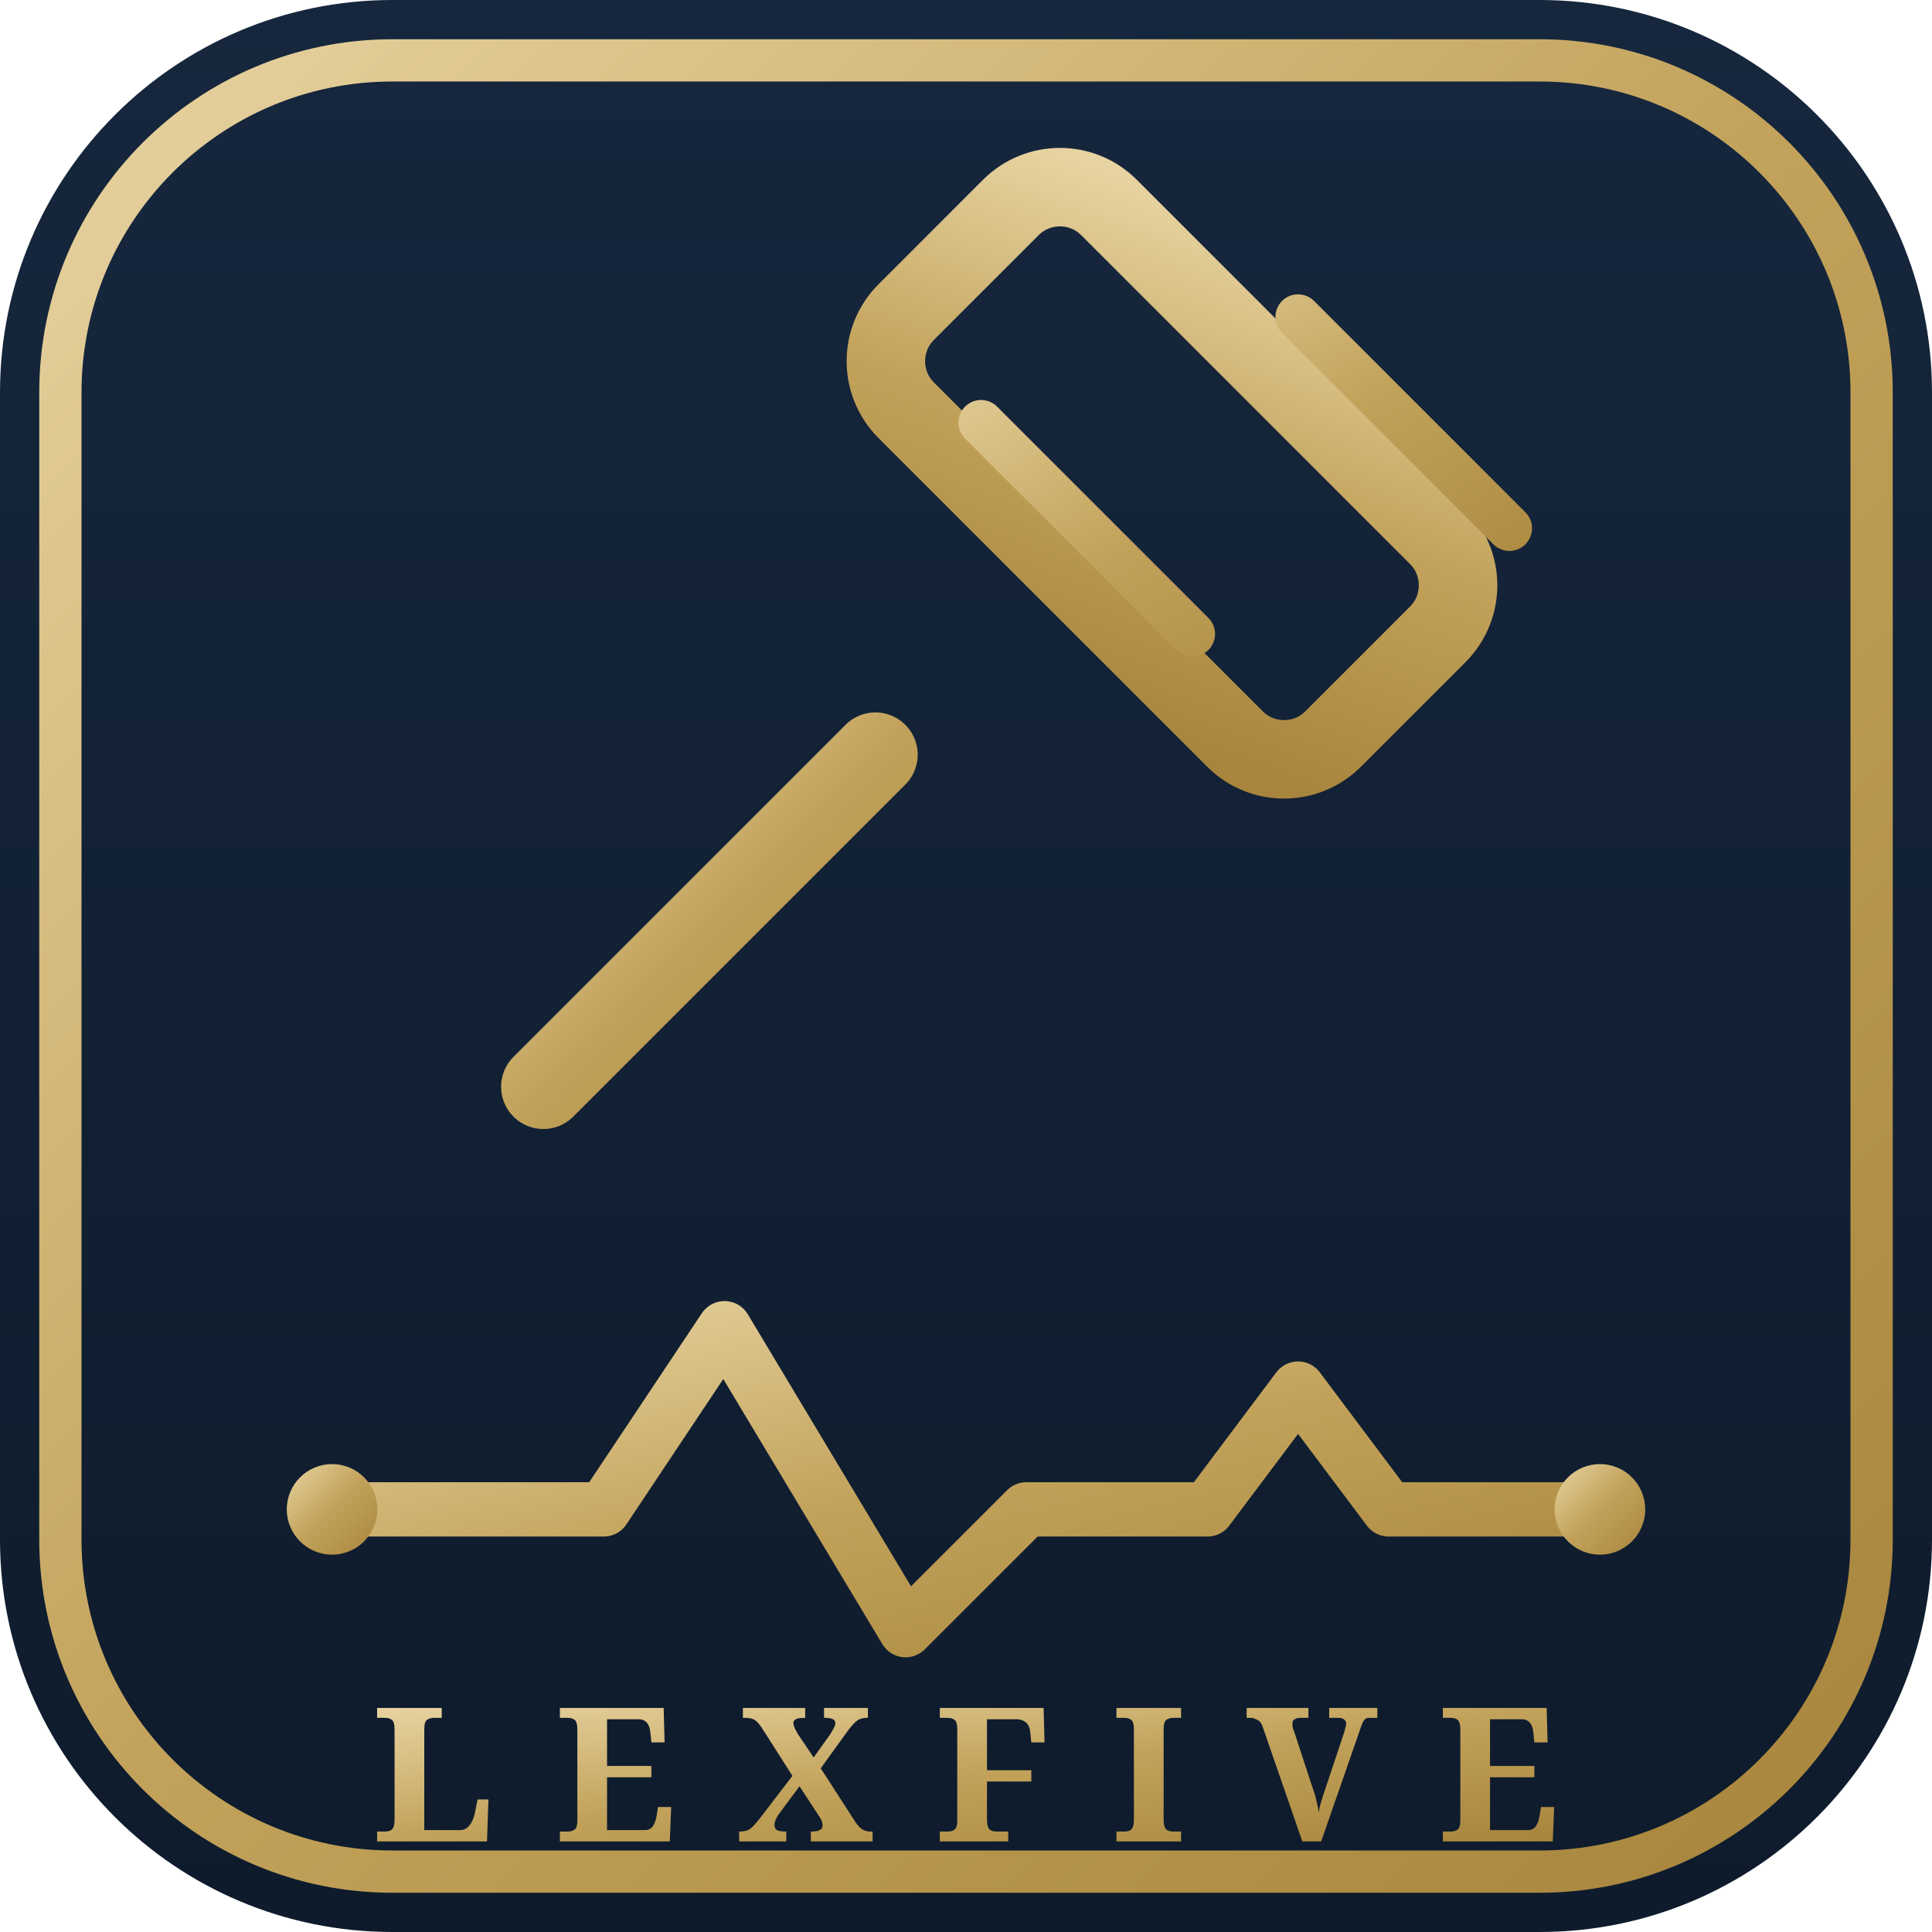
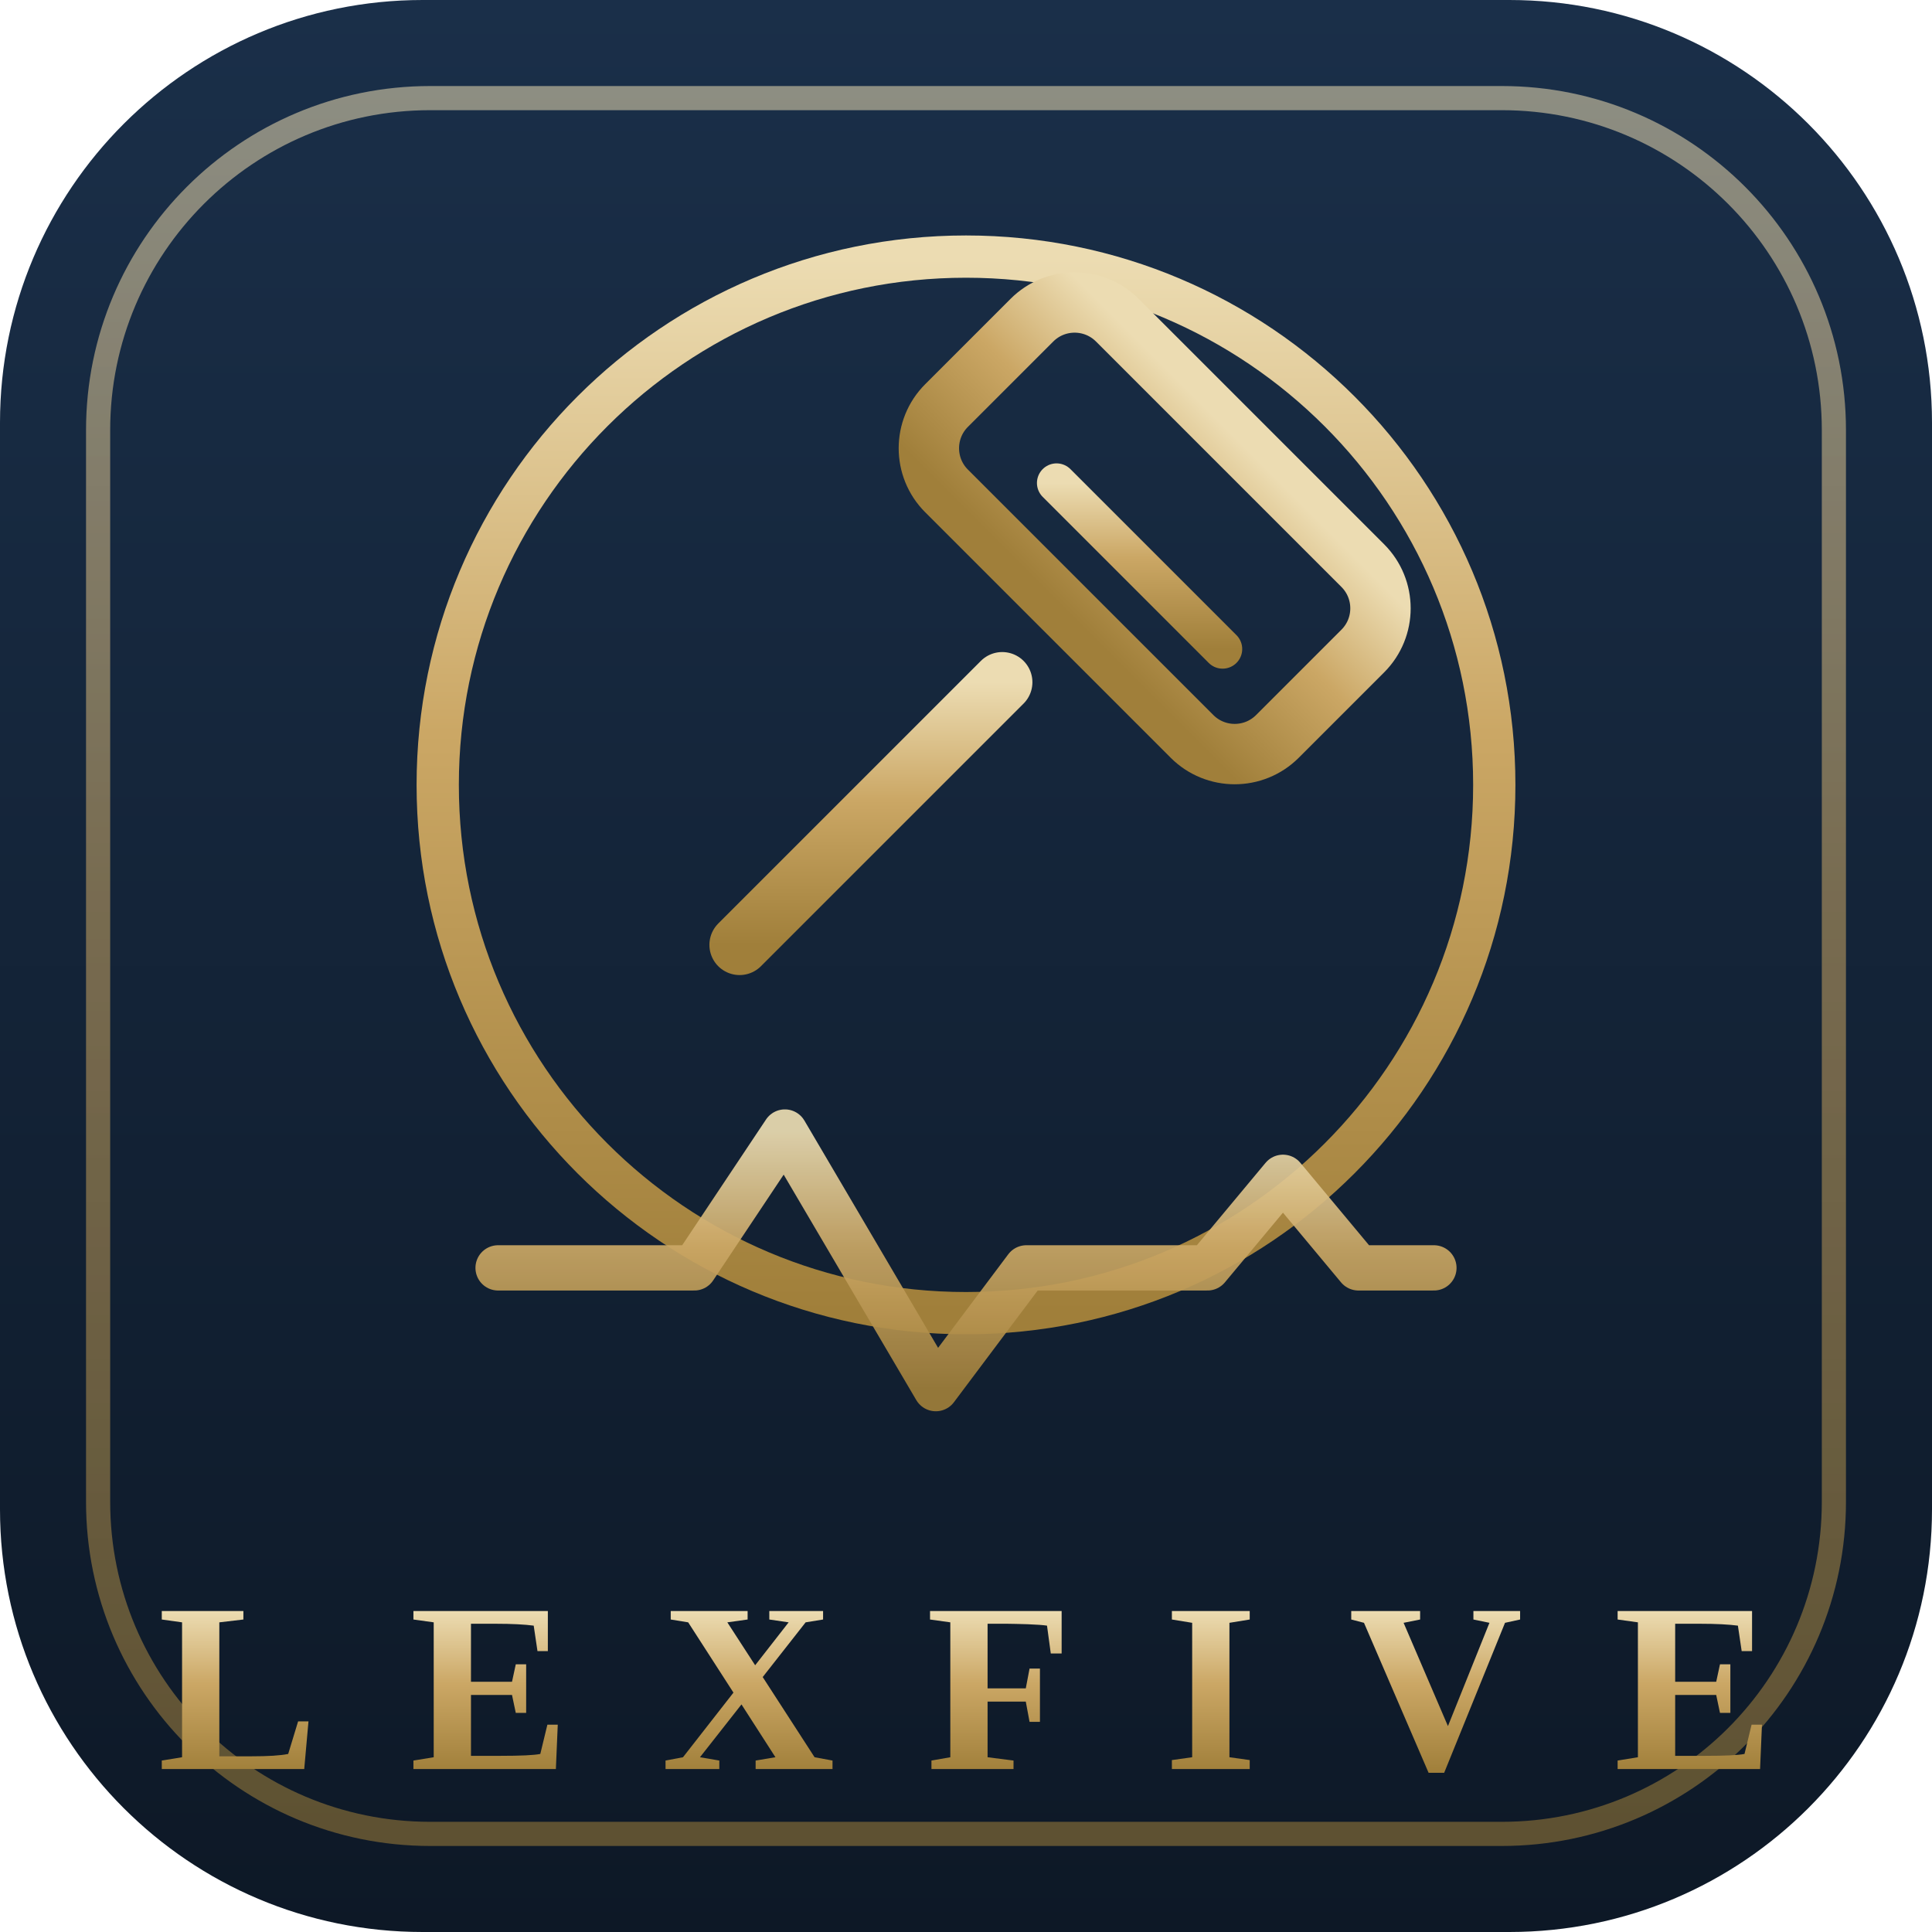
<svg xmlns="http://www.w3.org/2000/svg" viewBox="0 0 64 64" role="img" aria-label="LexFive - Mazo del juez y senal digital">
  <defs>
-     <linearGradient id="ds3bg" x1="0" y1="0" x2="0" y2="1">
-       <stop offset="0" stop-color="#16273d" />
-       <stop offset="1" stop-color="#0e1b2c" />
+     <linearGradient id="l3bg" x1="0" y1="0" x2="0" y2="1">
+       <stop offset="0" stop-color="#1a2f49" />
+       <stop offset="1" stop-color="#0d1826" />
    </linearGradient>
-     <linearGradient id="ds3gold" x1="0" y1="0" x2="1" y2="1">
-       <stop offset="0" stop-color="#e7d3a1" />
-       <stop offset="0.5" stop-color="#c2a25a" />
-       <stop offset="1" stop-color="#a8853c" />
+     <linearGradient id="l3gold" x1="0" y1="0" x2="0" y2="1">
+       <stop offset="0" stop-color="#ecdcb2" />
+       <stop offset="0.45" stop-color="#cba765" />
+       <stop offset="1" stop-color="#a07f3a" />
    </linearGradient>
  </defs>
-   <rect width="64" height="64" rx="13" fill="url(#ds3bg)" />
-   <rect x="2" y="2" width="60" height="60" rx="11" fill="none" stroke="url(#ds3gold)" stroke-width="1.4" />
-   <g fill="none" stroke="url(#ds3gold)" stroke-linecap="round" stroke-linejoin="round">
-     <rect x="29" y="11" width="20" height="9.5" rx="2.3" transform="rotate(45 39 15.5)" stroke-width="2.6" />
-     <path d="M32.5 14 L39.5 21 M43 10.5 L50 17.5" stroke-width="1.5" />
-     <path d="M29 25 L18 36" stroke-width="2.8" />
-     <path d="M14 42 L33 42" stroke-width="3.2" />
-     <path d="M18 38 L29 38" stroke-width="2" />
+   <rect width="64" height="64" rx="14" fill="url(#l3bg)" />
+   <rect x="3.25" y="3.25" width="57.5" height="57.5" rx="11" fill="none" stroke="url(#l3gold)" stroke-width="0.8" opacity="0.55" />
+   <circle cx="32" cy="26" r="17.5" fill="none" stroke="url(#l3gold)" stroke-width="1.4" />
+   <g fill="none" stroke="url(#l3gold)" stroke-width="2" stroke-linecap="round" stroke-linejoin="round">
+     <rect x="30.5" y="13.5" width="15.5" height="8" rx="2" transform="rotate(45 38.25 17.5)" />
+     <path d="M35 16 L40.5 21.5" stroke-width="1.3" />
+     <path d="M33.2 22.6 L24.5 31.3" />
+     <path d="M20.5 35.5 L33.5 35.5" />
+     <path d="M23.5 32.5 L30.5 32.5" stroke-width="1.5" />
  </g>
-   <g fill="none" stroke="url(#ds3gold)" stroke-width="1.8" stroke-linecap="round" stroke-linejoin="round">
-     <path d="M11 50 L20 50 L24 44 L30 54 L34 50 L40 50 L43 46 L46 50 L53 50" />
+   <g fill="none" stroke="url(#l3gold)" stroke-width="1.5" stroke-linecap="round" stroke-linejoin="round" opacity="0.92">
+     <path d="M16.5 42 L23 42 L26 37.5 L31 46 L34 42 L40 42 L42.5 39 L45 42 L47.5 42" />
  </g>
-   <circle cx="11" cy="50" r="1.5" fill="url(#ds3gold)" />
-   <circle cx="53" cy="50" r="1.5" fill="url(#ds3gold)" />
-   <text x="32" y="61" text-anchor="middle" font-family="Georgia, serif" font-size="6.2" font-weight="700" letter-spacing="2" fill="url(#ds3gold)">LEXFIVE</text>
+   <text x="32" y="58.6" text-anchor="middle" font-family="Georgia, 'Times New Roman', serif" font-size="8" font-weight="700" letter-spacing="3" fill="url(#l3gold)">LEXFIVE</text>
</svg>
